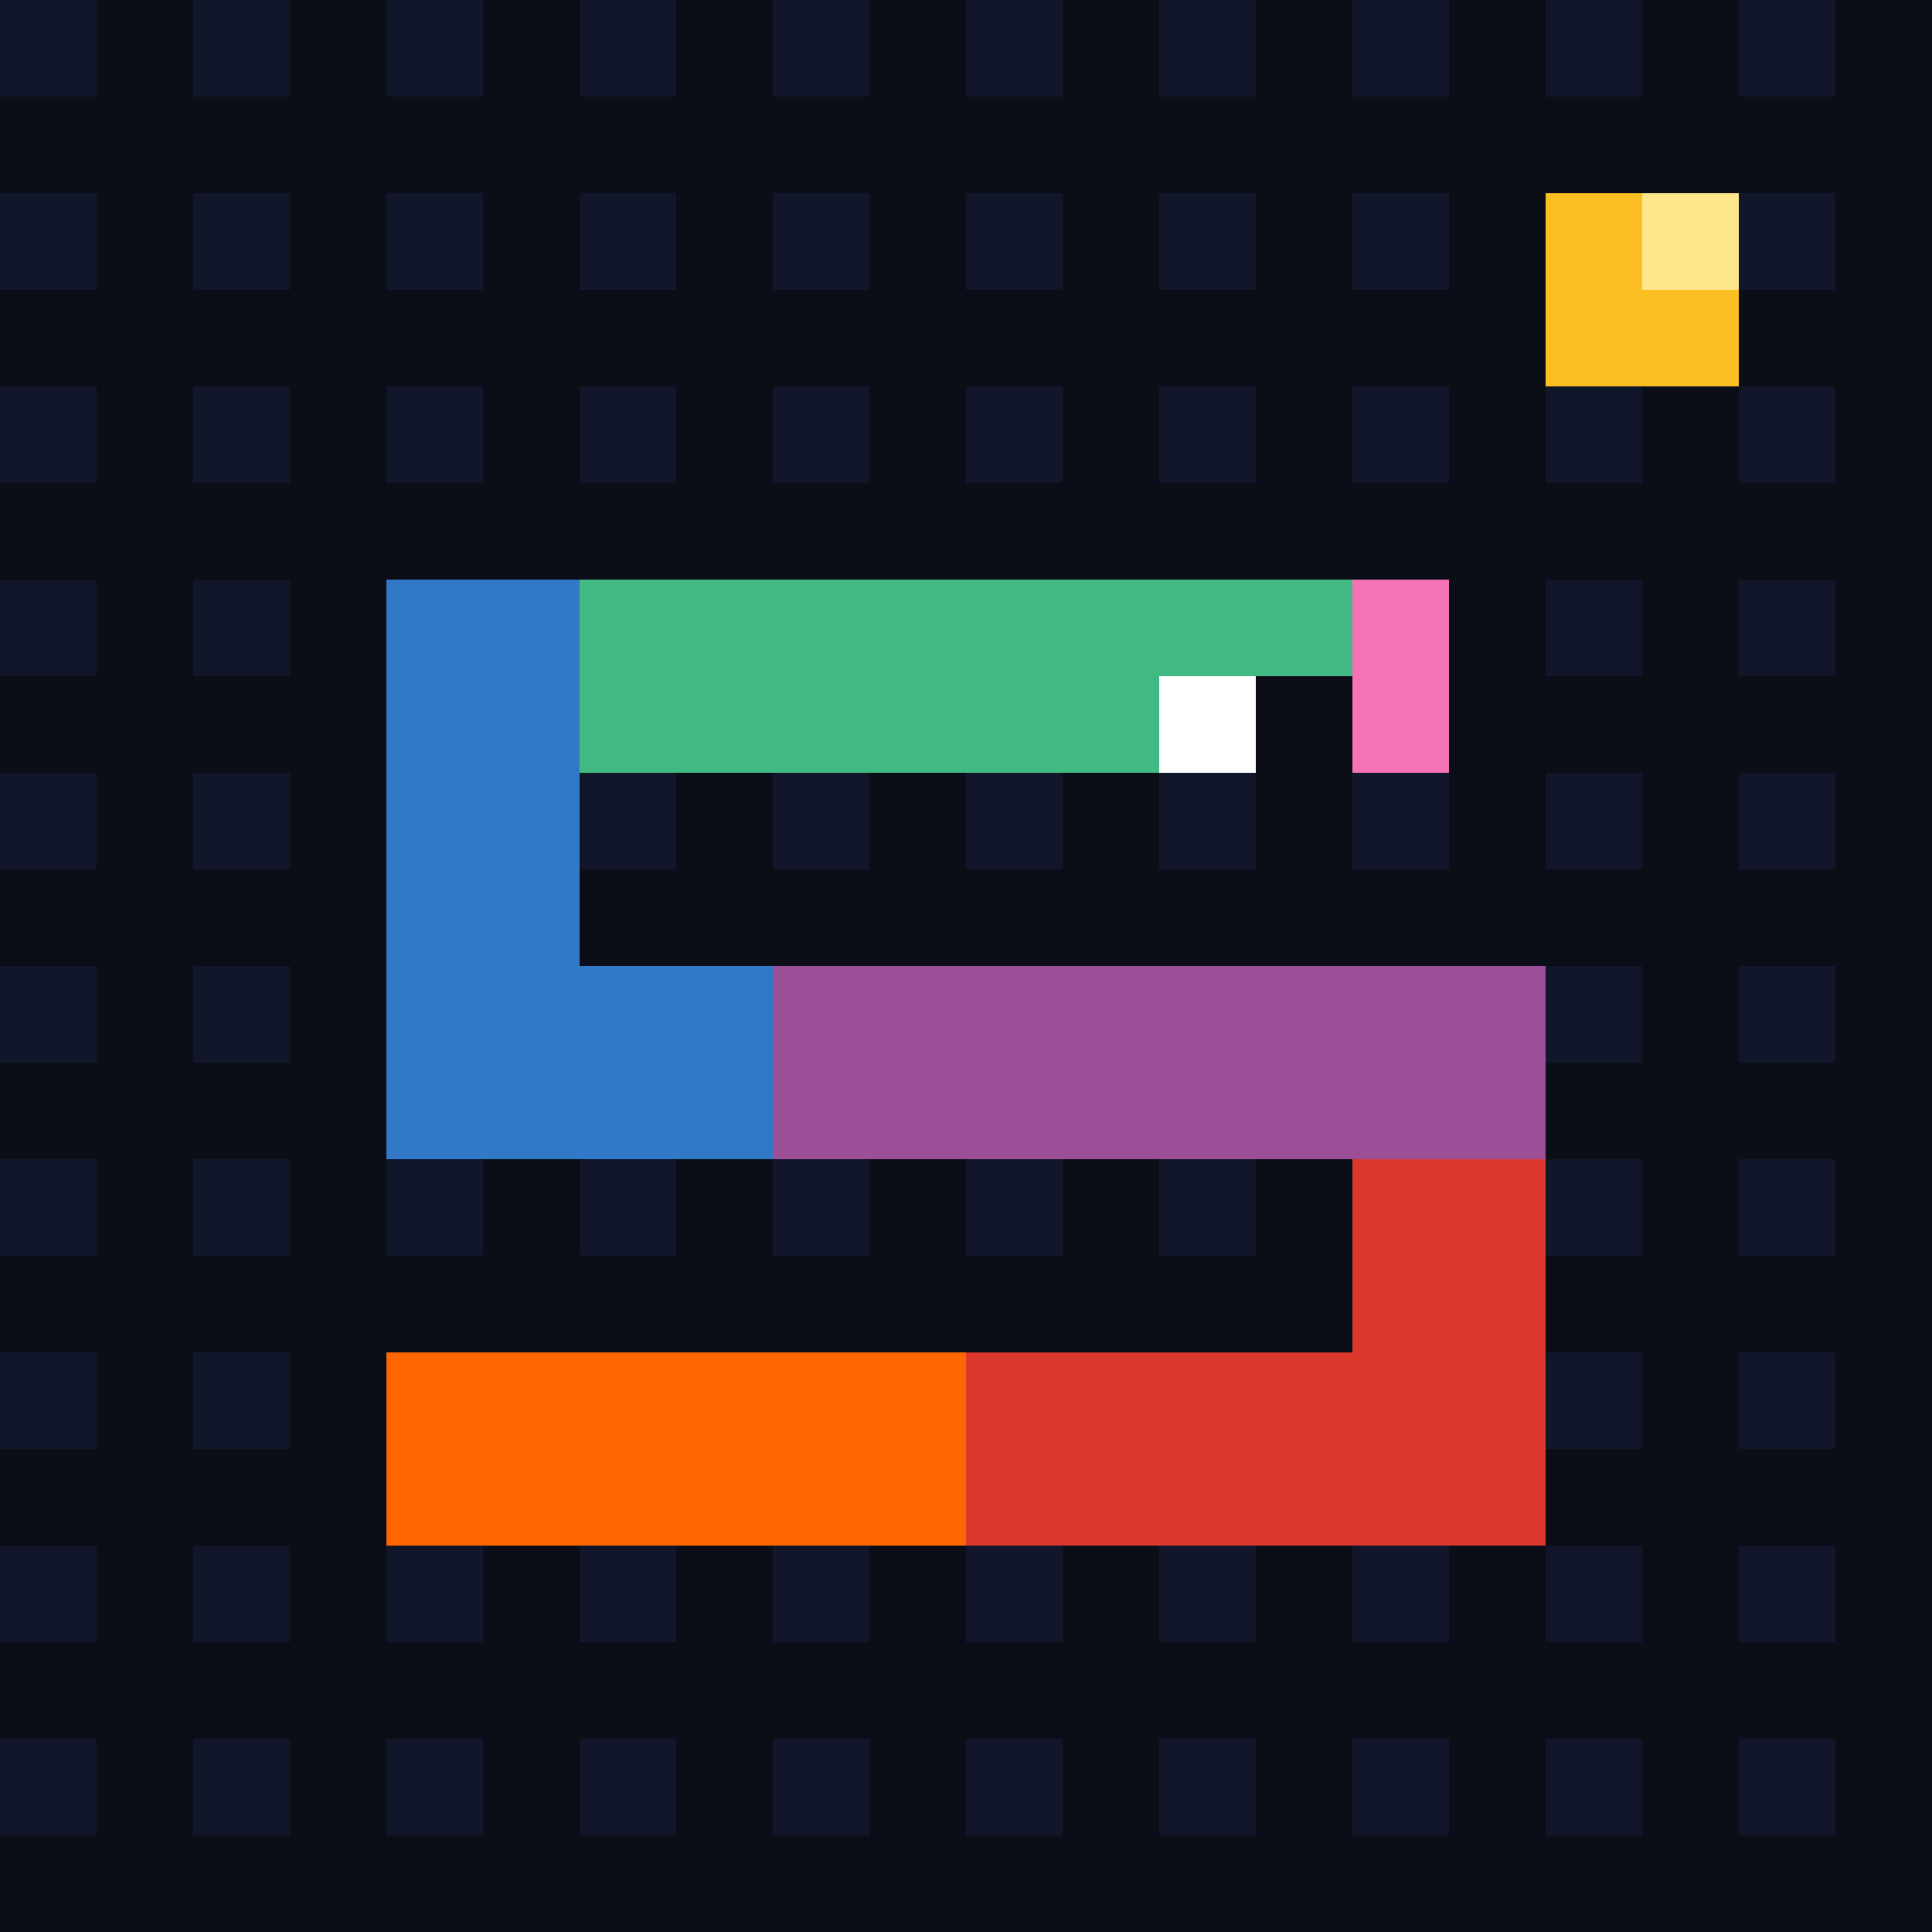
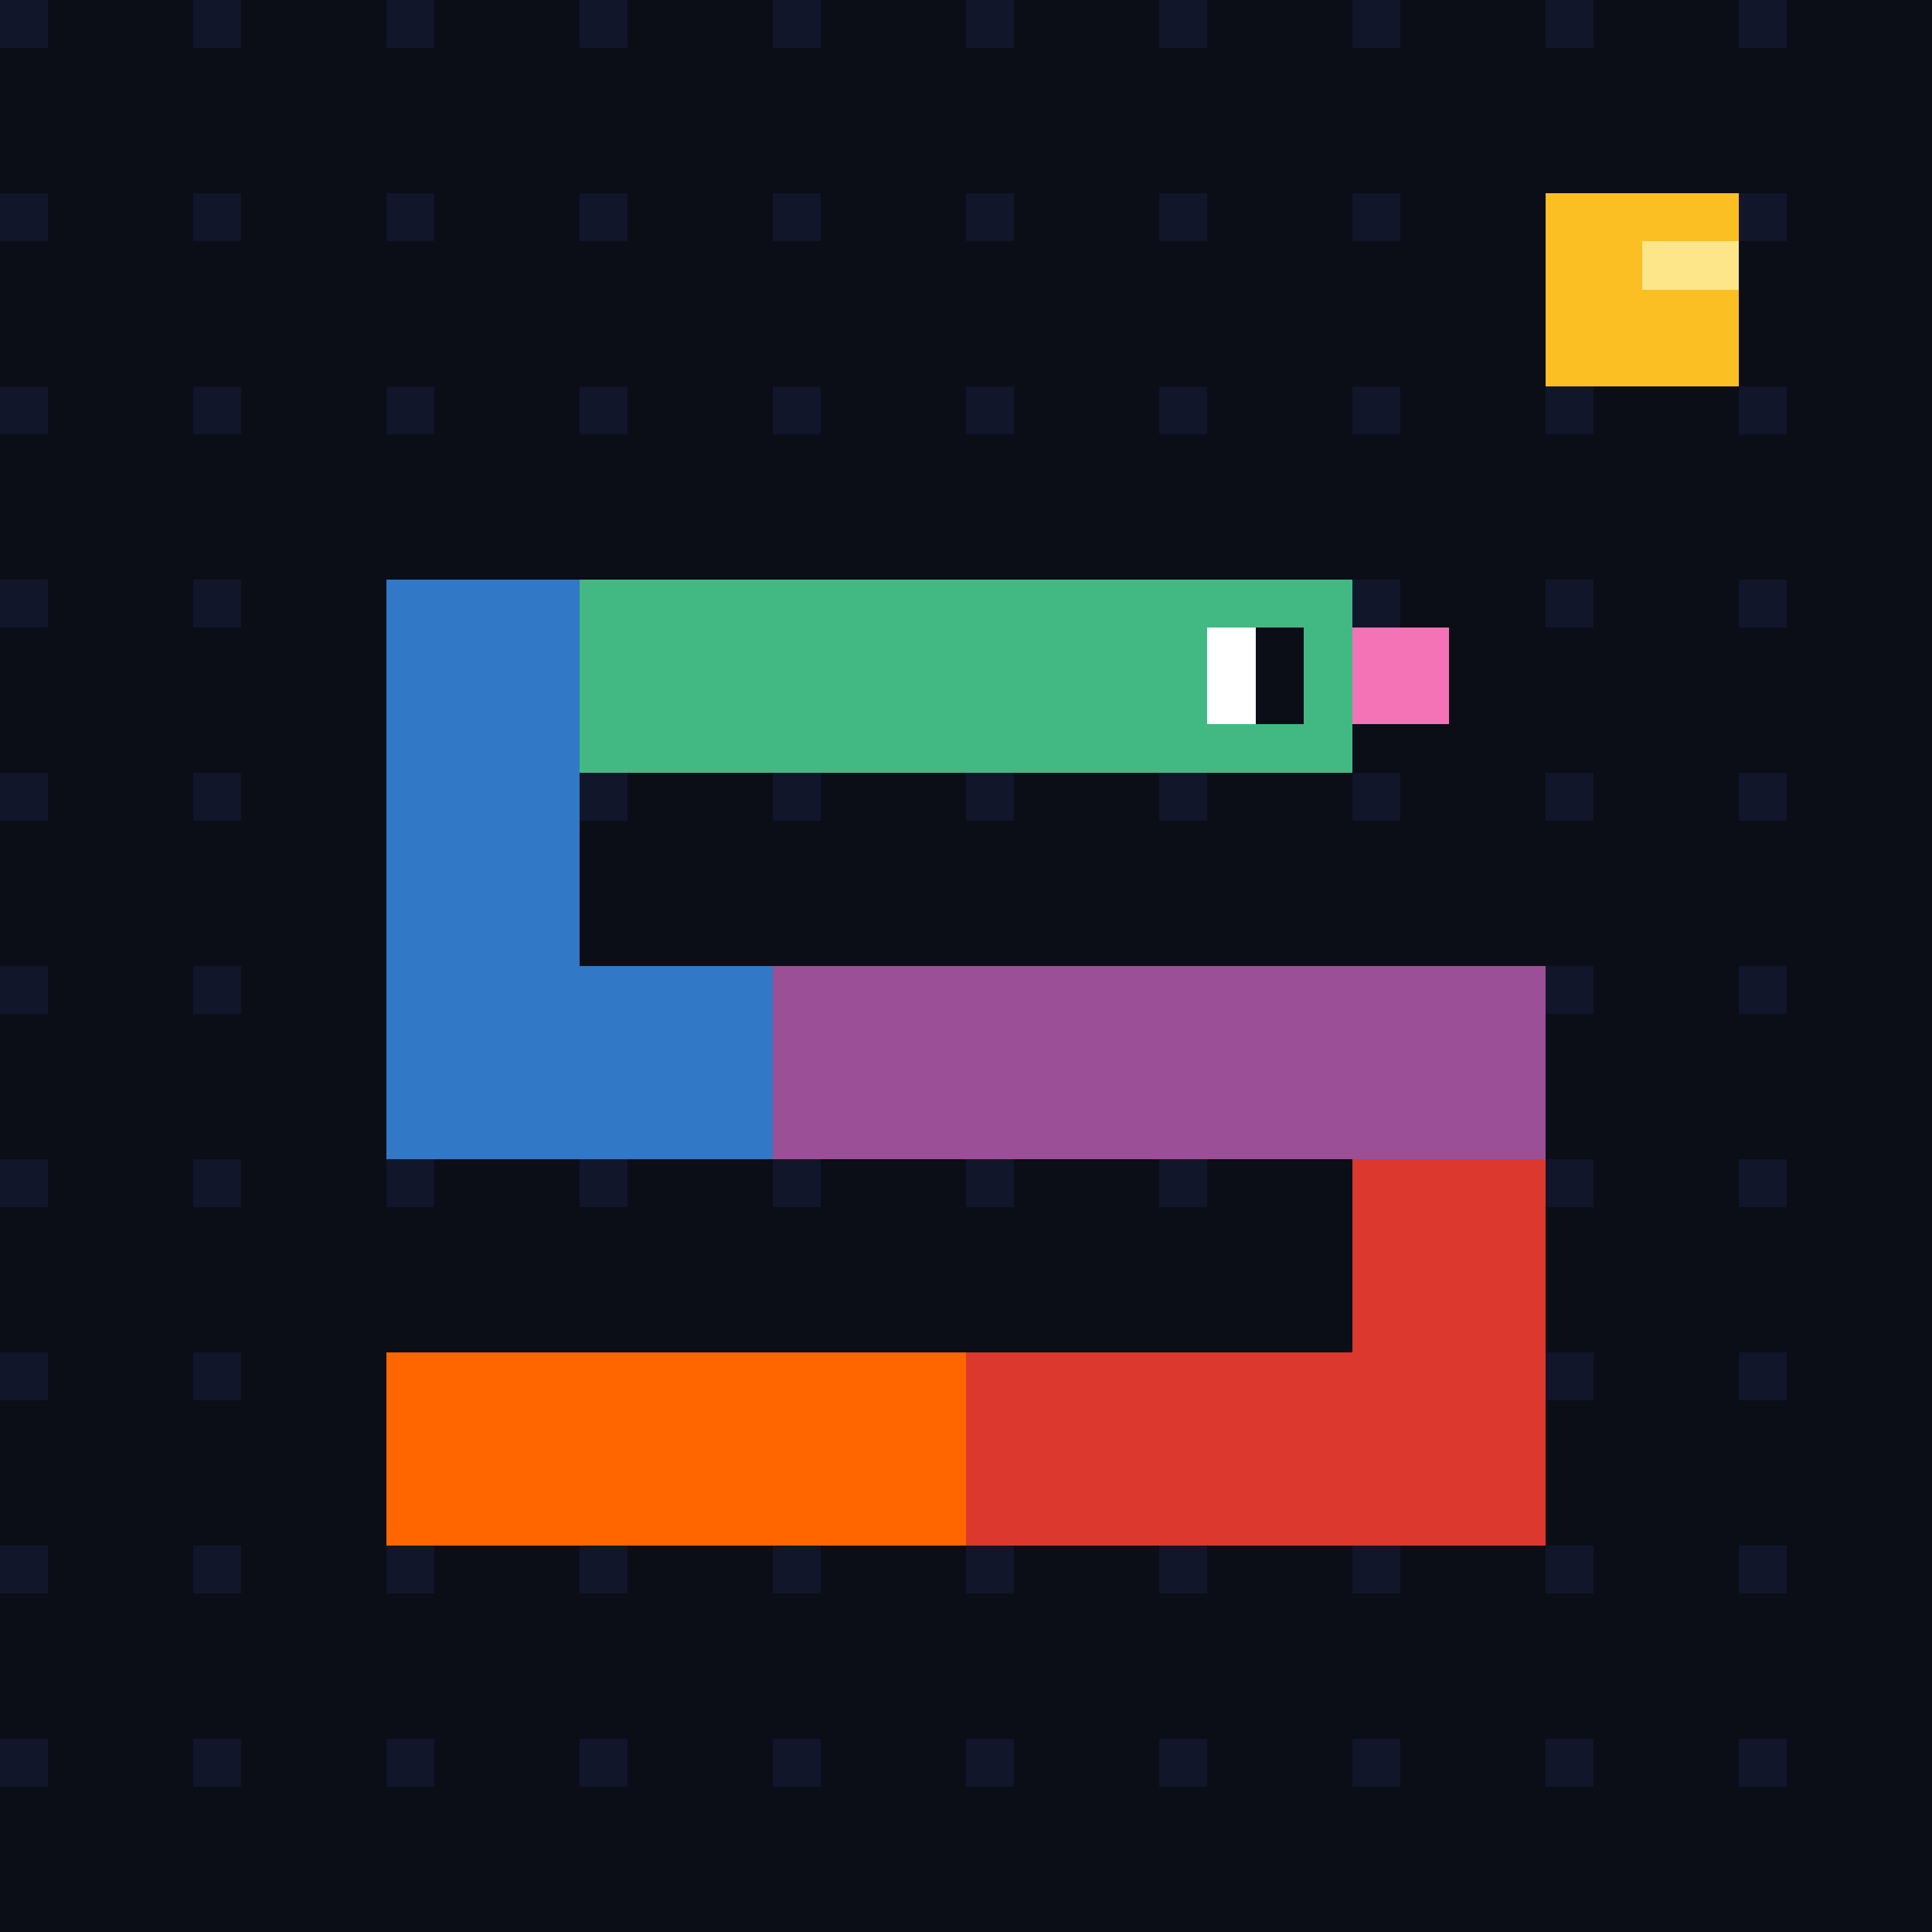
- <svg xmlns="http://www.w3.org/2000/svg" viewBox="0 0 20 20" shape-rendering="crispEdges">
-   <rect width="20" height="20" fill="#0b0d17" />
+ <svg xmlns="http://www.w3.org/2000/svg" viewBox="0 0 40 40" shape-rendering="crispEdges">
+   <rect width="40" height="40" fill="#0b0d17" />
  <rect x="0" y="0" width="1" height="1" fill="#12162b" />
-   <rect x="2" y="0" width="1" height="1" fill="#12162b" />
  <rect x="4" y="0" width="1" height="1" fill="#12162b" />
-   <rect x="6" y="0" width="1" height="1" fill="#12162b" />
  <rect x="8" y="0" width="1" height="1" fill="#12162b" />
-   <rect x="10" y="0" width="1" height="1" fill="#12162b" />
  <rect x="12" y="0" width="1" height="1" fill="#12162b" />
-   <rect x="14" y="0" width="1" height="1" fill="#12162b" />
  <rect x="16" y="0" width="1" height="1" fill="#12162b" />
-   <rect x="18" y="0" width="1" height="1" fill="#12162b" />
-   <rect x="0" y="2" width="1" height="1" fill="#12162b" />
-   <rect x="2" y="2" width="1" height="1" fill="#12162b" />
-   <rect x="4" y="2" width="1" height="1" fill="#12162b" />
-   <rect x="6" y="2" width="1" height="1" fill="#12162b" />
-   <rect x="8" y="2" width="1" height="1" fill="#12162b" />
-   <rect x="10" y="2" width="1" height="1" fill="#12162b" />
-   <rect x="12" y="2" width="1" height="1" fill="#12162b" />
-   <rect x="14" y="2" width="1" height="1" fill="#12162b" />
-   <rect x="16" y="2" width="1" height="1" fill="#fbbf24" />
-   <rect x="17" y="2" width="1" height="1" fill="#fde68a" />
-   <rect x="18" y="2" width="1" height="1" fill="#12162b" />
-   <rect x="16" y="3" width="1" height="1" fill="#fbbf24" />
-   <rect x="17" y="3" width="1" height="1" fill="#fbbf24" />
+   <rect x="20" y="0" width="1" height="1" fill="#12162b" />
+   <rect x="24" y="0" width="1" height="1" fill="#12162b" />
+   <rect x="28" y="0" width="1" height="1" fill="#12162b" />
+   <rect x="32" y="0" width="1" height="1" fill="#12162b" />
+   <rect x="36" y="0" width="1" height="1" fill="#12162b" />
  <rect x="0" y="4" width="1" height="1" fill="#12162b" />
-   <rect x="2" y="4" width="1" height="1" fill="#12162b" />
  <rect x="4" y="4" width="1" height="1" fill="#12162b" />
-   <rect x="6" y="4" width="1" height="1" fill="#12162b" />
  <rect x="8" y="4" width="1" height="1" fill="#12162b" />
-   <rect x="10" y="4" width="1" height="1" fill="#12162b" />
  <rect x="12" y="4" width="1" height="1" fill="#12162b" />
-   <rect x="14" y="4" width="1" height="1" fill="#12162b" />
  <rect x="16" y="4" width="1" height="1" fill="#12162b" />
-   <rect x="18" y="4" width="1" height="1" fill="#12162b" />
-   <rect x="0" y="6" width="1" height="1" fill="#12162b" />
-   <rect x="2" y="6" width="1" height="1" fill="#12162b" />
-   <rect x="4" y="6" width="1" height="1" fill="#3178c6" />
-   <rect x="5" y="6" width="1" height="1" fill="#3178c6" />
-   <rect x="6" y="6" width="1" height="1" fill="#42b883" />
-   <rect x="7" y="6" width="1" height="1" fill="#42b883" />
-   <rect x="8" y="6" width="1" height="1" fill="#42b883" />
-   <rect x="9" y="6" width="1" height="1" fill="#42b883" />
-   <rect x="10" y="6" width="1" height="1" fill="#42b883" />
-   <rect x="11" y="6" width="1" height="1" fill="#42b883" />
-   <rect x="12" y="6" width="1" height="1" fill="#42b883" />
-   <rect x="13" y="6" width="1" height="1" fill="#42b883" />
-   <rect x="14" y="6" width="1" height="1" fill="#f472b6" />
-   <rect x="16" y="6" width="1" height="1" fill="#12162b" />
-   <rect x="18" y="6" width="1" height="1" fill="#12162b" />
-   <rect x="4" y="7" width="1" height="1" fill="#3178c6" />
-   <rect x="5" y="7" width="1" height="1" fill="#3178c6" />
-   <rect x="6" y="7" width="1" height="1" fill="#42b883" />
-   <rect x="7" y="7" width="1" height="1" fill="#42b883" />
-   <rect x="8" y="7" width="1" height="1" fill="#42b883" />
-   <rect x="9" y="7" width="1" height="1" fill="#42b883" />
-   <rect x="10" y="7" width="1" height="1" fill="#42b883" />
-   <rect x="11" y="7" width="1" height="1" fill="#42b883" />
-   <rect x="12" y="7" width="1" height="1" fill="#ffffff" />
-   <rect x="14" y="7" width="1" height="1" fill="#f472b6" />
+   <rect x="20" y="4" width="1" height="1" fill="#12162b" />
+   <rect x="24" y="4" width="1" height="1" fill="#12162b" />
+   <rect x="28" y="4" width="1" height="1" fill="#12162b" />
+   <rect x="32" y="4" width="1" height="1" fill="#fbbf24" />
+   <rect x="33" y="4" width="1" height="1" fill="#fbbf24" />
+   <rect x="34" y="4" width="1" height="1" fill="#fbbf24" />
+   <rect x="35" y="4" width="1" height="1" fill="#fbbf24" />
+   <rect x="36" y="4" width="1" height="1" fill="#12162b" />
+   <rect x="32" y="5" width="1" height="1" fill="#fbbf24" />
+   <rect x="33" y="5" width="1" height="1" fill="#fbbf24" />
+   <rect x="34" y="5" width="1" height="1" fill="#fde68a" />
+   <rect x="35" y="5" width="1" height="1" fill="#fde68a" />
+   <rect x="32" y="6" width="1" height="1" fill="#fbbf24" />
+   <rect x="33" y="6" width="1" height="1" fill="#fbbf24" />
+   <rect x="34" y="6" width="1" height="1" fill="#fbbf24" />
+   <rect x="35" y="6" width="1" height="1" fill="#fbbf24" />
+   <rect x="32" y="7" width="1" height="1" fill="#fbbf24" />
+   <rect x="33" y="7" width="1" height="1" fill="#fbbf24" />
+   <rect x="34" y="7" width="1" height="1" fill="#fbbf24" />
+   <rect x="35" y="7" width="1" height="1" fill="#fbbf24" />
  <rect x="0" y="8" width="1" height="1" fill="#12162b" />
-   <rect x="2" y="8" width="1" height="1" fill="#12162b" />
-   <rect x="4" y="8" width="1" height="1" fill="#3178c6" />
-   <rect x="5" y="8" width="1" height="1" fill="#3178c6" />
-   <rect x="6" y="8" width="1" height="1" fill="#12162b" />
+   <rect x="4" y="8" width="1" height="1" fill="#12162b" />
  <rect x="8" y="8" width="1" height="1" fill="#12162b" />
-   <rect x="10" y="8" width="1" height="1" fill="#12162b" />
  <rect x="12" y="8" width="1" height="1" fill="#12162b" />
-   <rect x="14" y="8" width="1" height="1" fill="#12162b" />
  <rect x="16" y="8" width="1" height="1" fill="#12162b" />
-   <rect x="18" y="8" width="1" height="1" fill="#12162b" />
-   <rect x="4" y="9" width="1" height="1" fill="#3178c6" />
-   <rect x="5" y="9" width="1" height="1" fill="#3178c6" />
-   <rect x="0" y="10" width="1" height="1" fill="#12162b" />
-   <rect x="2" y="10" width="1" height="1" fill="#12162b" />
-   <rect x="4" y="10" width="1" height="1" fill="#3178c6" />
-   <rect x="5" y="10" width="1" height="1" fill="#3178c6" />
-   <rect x="6" y="10" width="1" height="1" fill="#3178c6" />
-   <rect x="7" y="10" width="1" height="1" fill="#3178c6" />
-   <rect x="8" y="10" width="1" height="1" fill="#9b4f96" />
-   <rect x="9" y="10" width="1" height="1" fill="#9b4f96" />
-   <rect x="10" y="10" width="1" height="1" fill="#9b4f96" />
-   <rect x="11" y="10" width="1" height="1" fill="#9b4f96" />
-   <rect x="12" y="10" width="1" height="1" fill="#9b4f96" />
-   <rect x="13" y="10" width="1" height="1" fill="#9b4f96" />
-   <rect x="14" y="10" width="1" height="1" fill="#9b4f96" />
-   <rect x="15" y="10" width="1" height="1" fill="#9b4f96" />
-   <rect x="16" y="10" width="1" height="1" fill="#12162b" />
-   <rect x="18" y="10" width="1" height="1" fill="#12162b" />
-   <rect x="4" y="11" width="1" height="1" fill="#3178c6" />
-   <rect x="5" y="11" width="1" height="1" fill="#3178c6" />
-   <rect x="6" y="11" width="1" height="1" fill="#3178c6" />
-   <rect x="7" y="11" width="1" height="1" fill="#3178c6" />
-   <rect x="8" y="11" width="1" height="1" fill="#9b4f96" />
-   <rect x="9" y="11" width="1" height="1" fill="#9b4f96" />
-   <rect x="10" y="11" width="1" height="1" fill="#9b4f96" />
-   <rect x="11" y="11" width="1" height="1" fill="#9b4f96" />
-   <rect x="12" y="11" width="1" height="1" fill="#9b4f96" />
-   <rect x="13" y="11" width="1" height="1" fill="#9b4f96" />
-   <rect x="14" y="11" width="1" height="1" fill="#9b4f96" />
-   <rect x="15" y="11" width="1" height="1" fill="#9b4f96" />
+   <rect x="20" y="8" width="1" height="1" fill="#12162b" />
+   <rect x="24" y="8" width="1" height="1" fill="#12162b" />
+   <rect x="28" y="8" width="1" height="1" fill="#12162b" />
+   <rect x="32" y="8" width="1" height="1" fill="#12162b" />
+   <rect x="36" y="8" width="1" height="1" fill="#12162b" />
  <rect x="0" y="12" width="1" height="1" fill="#12162b" />
-   <rect x="2" y="12" width="1" height="1" fill="#12162b" />
  <rect x="4" y="12" width="1" height="1" fill="#12162b" />
-   <rect x="6" y="12" width="1" height="1" fill="#12162b" />
-   <rect x="8" y="12" width="1" height="1" fill="#12162b" />
-   <rect x="10" y="12" width="1" height="1" fill="#12162b" />
-   <rect x="12" y="12" width="1" height="1" fill="#12162b" />
-   <rect x="14" y="12" width="1" height="1" fill="#dc382d" />
-   <rect x="15" y="12" width="1" height="1" fill="#dc382d" />
-   <rect x="16" y="12" width="1" height="1" fill="#12162b" />
-   <rect x="18" y="12" width="1" height="1" fill="#12162b" />
-   <rect x="14" y="13" width="1" height="1" fill="#dc382d" />
-   <rect x="15" y="13" width="1" height="1" fill="#dc382d" />
-   <rect x="0" y="14" width="1" height="1" fill="#12162b" />
-   <rect x="2" y="14" width="1" height="1" fill="#12162b" />
-   <rect x="4" y="14" width="1" height="1" fill="#ff6600" />
-   <rect x="5" y="14" width="1" height="1" fill="#ff6600" />
-   <rect x="6" y="14" width="1" height="1" fill="#ff6600" />
-   <rect x="7" y="14" width="1" height="1" fill="#ff6600" />
-   <rect x="8" y="14" width="1" height="1" fill="#ff6600" />
-   <rect x="9" y="14" width="1" height="1" fill="#ff6600" />
-   <rect x="10" y="14" width="1" height="1" fill="#dc382d" />
-   <rect x="11" y="14" width="1" height="1" fill="#dc382d" />
-   <rect x="12" y="14" width="1" height="1" fill="#dc382d" />
-   <rect x="13" y="14" width="1" height="1" fill="#dc382d" />
-   <rect x="14" y="14" width="1" height="1" fill="#dc382d" />
-   <rect x="15" y="14" width="1" height="1" fill="#dc382d" />
-   <rect x="16" y="14" width="1" height="1" fill="#12162b" />
-   <rect x="18" y="14" width="1" height="1" fill="#12162b" />
-   <rect x="4" y="15" width="1" height="1" fill="#ff6600" />
-   <rect x="5" y="15" width="1" height="1" fill="#ff6600" />
-   <rect x="6" y="15" width="1" height="1" fill="#ff6600" />
-   <rect x="7" y="15" width="1" height="1" fill="#ff6600" />
-   <rect x="8" y="15" width="1" height="1" fill="#ff6600" />
-   <rect x="9" y="15" width="1" height="1" fill="#ff6600" />
-   <rect x="10" y="15" width="1" height="1" fill="#dc382d" />
-   <rect x="11" y="15" width="1" height="1" fill="#dc382d" />
-   <rect x="12" y="15" width="1" height="1" fill="#dc382d" />
-   <rect x="13" y="15" width="1" height="1" fill="#dc382d" />
-   <rect x="14" y="15" width="1" height="1" fill="#dc382d" />
-   <rect x="15" y="15" width="1" height="1" fill="#dc382d" />
+   <rect x="8" y="12" width="1" height="1" fill="#3178c6" />
+   <rect x="9" y="12" width="1" height="1" fill="#3178c6" />
+   <rect x="10" y="12" width="1" height="1" fill="#3178c6" />
+   <rect x="11" y="12" width="1" height="1" fill="#3178c6" />
+   <rect x="12" y="12" width="1" height="1" fill="#42b883" />
+   <rect x="13" y="12" width="1" height="1" fill="#42b883" />
+   <rect x="14" y="12" width="1" height="1" fill="#42b883" />
+   <rect x="15" y="12" width="1" height="1" fill="#42b883" />
+   <rect x="16" y="12" width="1" height="1" fill="#42b883" />
+   <rect x="17" y="12" width="1" height="1" fill="#42b883" />
+   <rect x="18" y="12" width="1" height="1" fill="#42b883" />
+   <rect x="19" y="12" width="1" height="1" fill="#42b883" />
+   <rect x="20" y="12" width="1" height="1" fill="#42b883" />
+   <rect x="21" y="12" width="1" height="1" fill="#42b883" />
+   <rect x="22" y="12" width="1" height="1" fill="#42b883" />
+   <rect x="23" y="12" width="1" height="1" fill="#42b883" />
+   <rect x="24" y="12" width="1" height="1" fill="#42b883" />
+   <rect x="25" y="12" width="1" height="1" fill="#42b883" />
+   <rect x="26" y="12" width="1" height="1" fill="#42b883" />
+   <rect x="27" y="12" width="1" height="1" fill="#42b883" />
+   <rect x="28" y="12" width="1" height="1" fill="#12162b" />
+   <rect x="32" y="12" width="1" height="1" fill="#12162b" />
+   <rect x="36" y="12" width="1" height="1" fill="#12162b" />
+   <rect x="8" y="13" width="1" height="1" fill="#3178c6" />
+   <rect x="9" y="13" width="1" height="1" fill="#3178c6" />
+   <rect x="10" y="13" width="1" height="1" fill="#3178c6" />
+   <rect x="11" y="13" width="1" height="1" fill="#3178c6" />
+   <rect x="12" y="13" width="1" height="1" fill="#42b883" />
+   <rect x="13" y="13" width="1" height="1" fill="#42b883" />
+   <rect x="14" y="13" width="1" height="1" fill="#42b883" />
+   <rect x="15" y="13" width="1" height="1" fill="#42b883" />
+   <rect x="16" y="13" width="1" height="1" fill="#42b883" />
+   <rect x="17" y="13" width="1" height="1" fill="#42b883" />
+   <rect x="18" y="13" width="1" height="1" fill="#42b883" />
+   <rect x="19" y="13" width="1" height="1" fill="#42b883" />
+   <rect x="20" y="13" width="1" height="1" fill="#42b883" />
+   <rect x="21" y="13" width="1" height="1" fill="#42b883" />
+   <rect x="22" y="13" width="1" height="1" fill="#42b883" />
+   <rect x="23" y="13" width="1" height="1" fill="#42b883" />
+   <rect x="24" y="13" width="1" height="1" fill="#42b883" />
+   <rect x="25" y="13" width="1" height="1" fill="#ffffff" />
+   <rect x="27" y="13" width="1" height="1" fill="#42b883" />
+   <rect x="28" y="13" width="1" height="1" fill="#f472b6" />
+   <rect x="29" y="13" width="1" height="1" fill="#f472b6" />
+   <rect x="8" y="14" width="1" height="1" fill="#3178c6" />
+   <rect x="9" y="14" width="1" height="1" fill="#3178c6" />
+   <rect x="10" y="14" width="1" height="1" fill="#3178c6" />
+   <rect x="11" y="14" width="1" height="1" fill="#3178c6" />
+   <rect x="12" y="14" width="1" height="1" fill="#42b883" />
+   <rect x="13" y="14" width="1" height="1" fill="#42b883" />
+   <rect x="14" y="14" width="1" height="1" fill="#42b883" />
+   <rect x="15" y="14" width="1" height="1" fill="#42b883" />
+   <rect x="16" y="14" width="1" height="1" fill="#42b883" />
+   <rect x="17" y="14" width="1" height="1" fill="#42b883" />
+   <rect x="18" y="14" width="1" height="1" fill="#42b883" />
+   <rect x="19" y="14" width="1" height="1" fill="#42b883" />
+   <rect x="20" y="14" width="1" height="1" fill="#42b883" />
+   <rect x="21" y="14" width="1" height="1" fill="#42b883" />
+   <rect x="22" y="14" width="1" height="1" fill="#42b883" />
+   <rect x="23" y="14" width="1" height="1" fill="#42b883" />
+   <rect x="24" y="14" width="1" height="1" fill="#42b883" />
+   <rect x="25" y="14" width="1" height="1" fill="#ffffff" />
+   <rect x="27" y="14" width="1" height="1" fill="#42b883" />
+   <rect x="28" y="14" width="1" height="1" fill="#f472b6" />
+   <rect x="29" y="14" width="1" height="1" fill="#f472b6" />
+   <rect x="8" y="15" width="1" height="1" fill="#3178c6" />
+   <rect x="9" y="15" width="1" height="1" fill="#3178c6" />
+   <rect x="10" y="15" width="1" height="1" fill="#3178c6" />
+   <rect x="11" y="15" width="1" height="1" fill="#3178c6" />
+   <rect x="12" y="15" width="1" height="1" fill="#42b883" />
+   <rect x="13" y="15" width="1" height="1" fill="#42b883" />
+   <rect x="14" y="15" width="1" height="1" fill="#42b883" />
+   <rect x="15" y="15" width="1" height="1" fill="#42b883" />
+   <rect x="16" y="15" width="1" height="1" fill="#42b883" />
+   <rect x="17" y="15" width="1" height="1" fill="#42b883" />
+   <rect x="18" y="15" width="1" height="1" fill="#42b883" />
+   <rect x="19" y="15" width="1" height="1" fill="#42b883" />
+   <rect x="20" y="15" width="1" height="1" fill="#42b883" />
+   <rect x="21" y="15" width="1" height="1" fill="#42b883" />
+   <rect x="22" y="15" width="1" height="1" fill="#42b883" />
+   <rect x="23" y="15" width="1" height="1" fill="#42b883" />
+   <rect x="24" y="15" width="1" height="1" fill="#42b883" />
+   <rect x="25" y="15" width="1" height="1" fill="#42b883" />
+   <rect x="26" y="15" width="1" height="1" fill="#42b883" />
+   <rect x="27" y="15" width="1" height="1" fill="#42b883" />
  <rect x="0" y="16" width="1" height="1" fill="#12162b" />
-   <rect x="2" y="16" width="1" height="1" fill="#12162b" />
  <rect x="4" y="16" width="1" height="1" fill="#12162b" />
-   <rect x="6" y="16" width="1" height="1" fill="#12162b" />
-   <rect x="8" y="16" width="1" height="1" fill="#12162b" />
-   <rect x="10" y="16" width="1" height="1" fill="#12162b" />
+   <rect x="8" y="16" width="1" height="1" fill="#3178c6" />
+   <rect x="9" y="16" width="1" height="1" fill="#3178c6" />
+   <rect x="10" y="16" width="1" height="1" fill="#3178c6" />
+   <rect x="11" y="16" width="1" height="1" fill="#3178c6" />
  <rect x="12" y="16" width="1" height="1" fill="#12162b" />
-   <rect x="14" y="16" width="1" height="1" fill="#12162b" />
  <rect x="16" y="16" width="1" height="1" fill="#12162b" />
-   <rect x="18" y="16" width="1" height="1" fill="#12162b" />
-   <rect x="0" y="18" width="1" height="1" fill="#12162b" />
-   <rect x="2" y="18" width="1" height="1" fill="#12162b" />
-   <rect x="4" y="18" width="1" height="1" fill="#12162b" />
-   <rect x="6" y="18" width="1" height="1" fill="#12162b" />
-   <rect x="8" y="18" width="1" height="1" fill="#12162b" />
-   <rect x="10" y="18" width="1" height="1" fill="#12162b" />
-   <rect x="12" y="18" width="1" height="1" fill="#12162b" />
-   <rect x="14" y="18" width="1" height="1" fill="#12162b" />
-   <rect x="16" y="18" width="1" height="1" fill="#12162b" />
-   <rect x="18" y="18" width="1" height="1" fill="#12162b" />
+   <rect x="20" y="16" width="1" height="1" fill="#12162b" />
+   <rect x="24" y="16" width="1" height="1" fill="#12162b" />
+   <rect x="28" y="16" width="1" height="1" fill="#12162b" />
+   <rect x="32" y="16" width="1" height="1" fill="#12162b" />
+   <rect x="36" y="16" width="1" height="1" fill="#12162b" />
+   <rect x="8" y="17" width="1" height="1" fill="#3178c6" />
+   <rect x="9" y="17" width="1" height="1" fill="#3178c6" />
+   <rect x="10" y="17" width="1" height="1" fill="#3178c6" />
+   <rect x="11" y="17" width="1" height="1" fill="#3178c6" />
+   <rect x="8" y="18" width="1" height="1" fill="#3178c6" />
+   <rect x="9" y="18" width="1" height="1" fill="#3178c6" />
+   <rect x="10" y="18" width="1" height="1" fill="#3178c6" />
+   <rect x="11" y="18" width="1" height="1" fill="#3178c6" />
+   <rect x="8" y="19" width="1" height="1" fill="#3178c6" />
+   <rect x="9" y="19" width="1" height="1" fill="#3178c6" />
+   <rect x="10" y="19" width="1" height="1" fill="#3178c6" />
+   <rect x="11" y="19" width="1" height="1" fill="#3178c6" />
+   <rect x="0" y="20" width="1" height="1" fill="#12162b" />
+   <rect x="4" y="20" width="1" height="1" fill="#12162b" />
+   <rect x="8" y="20" width="1" height="1" fill="#3178c6" />
+   <rect x="9" y="20" width="1" height="1" fill="#3178c6" />
+   <rect x="10" y="20" width="1" height="1" fill="#3178c6" />
+   <rect x="11" y="20" width="1" height="1" fill="#3178c6" />
+   <rect x="12" y="20" width="1" height="1" fill="#3178c6" />
+   <rect x="13" y="20" width="1" height="1" fill="#3178c6" />
+   <rect x="14" y="20" width="1" height="1" fill="#3178c6" />
+   <rect x="15" y="20" width="1" height="1" fill="#3178c6" />
+   <rect x="16" y="20" width="1" height="1" fill="#9b4f96" />
+   <rect x="17" y="20" width="1" height="1" fill="#9b4f96" />
+   <rect x="18" y="20" width="1" height="1" fill="#9b4f96" />
+   <rect x="19" y="20" width="1" height="1" fill="#9b4f96" />
+   <rect x="20" y="20" width="1" height="1" fill="#9b4f96" />
+   <rect x="21" y="20" width="1" height="1" fill="#9b4f96" />
+   <rect x="22" y="20" width="1" height="1" fill="#9b4f96" />
+   <rect x="23" y="20" width="1" height="1" fill="#9b4f96" />
+   <rect x="24" y="20" width="1" height="1" fill="#9b4f96" />
+   <rect x="25" y="20" width="1" height="1" fill="#9b4f96" />
+   <rect x="26" y="20" width="1" height="1" fill="#9b4f96" />
+   <rect x="27" y="20" width="1" height="1" fill="#9b4f96" />
+   <rect x="28" y="20" width="1" height="1" fill="#9b4f96" />
+   <rect x="29" y="20" width="1" height="1" fill="#9b4f96" />
+   <rect x="30" y="20" width="1" height="1" fill="#9b4f96" />
+   <rect x="31" y="20" width="1" height="1" fill="#9b4f96" />
+   <rect x="32" y="20" width="1" height="1" fill="#12162b" />
+   <rect x="36" y="20" width="1" height="1" fill="#12162b" />
+   <rect x="8" y="21" width="1" height="1" fill="#3178c6" />
+   <rect x="9" y="21" width="1" height="1" fill="#3178c6" />
+   <rect x="10" y="21" width="1" height="1" fill="#3178c6" />
+   <rect x="11" y="21" width="1" height="1" fill="#3178c6" />
+   <rect x="12" y="21" width="1" height="1" fill="#3178c6" />
+   <rect x="13" y="21" width="1" height="1" fill="#3178c6" />
+   <rect x="14" y="21" width="1" height="1" fill="#3178c6" />
+   <rect x="15" y="21" width="1" height="1" fill="#3178c6" />
+   <rect x="16" y="21" width="1" height="1" fill="#9b4f96" />
+   <rect x="17" y="21" width="1" height="1" fill="#9b4f96" />
+   <rect x="18" y="21" width="1" height="1" fill="#9b4f96" />
+   <rect x="19" y="21" width="1" height="1" fill="#9b4f96" />
+   <rect x="20" y="21" width="1" height="1" fill="#9b4f96" />
+   <rect x="21" y="21" width="1" height="1" fill="#9b4f96" />
+   <rect x="22" y="21" width="1" height="1" fill="#9b4f96" />
+   <rect x="23" y="21" width="1" height="1" fill="#9b4f96" />
+   <rect x="24" y="21" width="1" height="1" fill="#9b4f96" />
+   <rect x="25" y="21" width="1" height="1" fill="#9b4f96" />
+   <rect x="26" y="21" width="1" height="1" fill="#9b4f96" />
+   <rect x="27" y="21" width="1" height="1" fill="#9b4f96" />
+   <rect x="28" y="21" width="1" height="1" fill="#9b4f96" />
+   <rect x="29" y="21" width="1" height="1" fill="#9b4f96" />
+   <rect x="30" y="21" width="1" height="1" fill="#9b4f96" />
+   <rect x="31" y="21" width="1" height="1" fill="#9b4f96" />
+   <rect x="8" y="22" width="1" height="1" fill="#3178c6" />
+   <rect x="9" y="22" width="1" height="1" fill="#3178c6" />
+   <rect x="10" y="22" width="1" height="1" fill="#3178c6" />
+   <rect x="11" y="22" width="1" height="1" fill="#3178c6" />
+   <rect x="12" y="22" width="1" height="1" fill="#3178c6" />
+   <rect x="13" y="22" width="1" height="1" fill="#3178c6" />
+   <rect x="14" y="22" width="1" height="1" fill="#3178c6" />
+   <rect x="15" y="22" width="1" height="1" fill="#3178c6" />
+   <rect x="16" y="22" width="1" height="1" fill="#9b4f96" />
+   <rect x="17" y="22" width="1" height="1" fill="#9b4f96" />
+   <rect x="18" y="22" width="1" height="1" fill="#9b4f96" />
+   <rect x="19" y="22" width="1" height="1" fill="#9b4f96" />
+   <rect x="20" y="22" width="1" height="1" fill="#9b4f96" />
+   <rect x="21" y="22" width="1" height="1" fill="#9b4f96" />
+   <rect x="22" y="22" width="1" height="1" fill="#9b4f96" />
+   <rect x="23" y="22" width="1" height="1" fill="#9b4f96" />
+   <rect x="24" y="22" width="1" height="1" fill="#9b4f96" />
+   <rect x="25" y="22" width="1" height="1" fill="#9b4f96" />
+   <rect x="26" y="22" width="1" height="1" fill="#9b4f96" />
+   <rect x="27" y="22" width="1" height="1" fill="#9b4f96" />
+   <rect x="28" y="22" width="1" height="1" fill="#9b4f96" />
+   <rect x="29" y="22" width="1" height="1" fill="#9b4f96" />
+   <rect x="30" y="22" width="1" height="1" fill="#9b4f96" />
+   <rect x="31" y="22" width="1" height="1" fill="#9b4f96" />
+   <rect x="8" y="23" width="1" height="1" fill="#3178c6" />
+   <rect x="9" y="23" width="1" height="1" fill="#3178c6" />
+   <rect x="10" y="23" width="1" height="1" fill="#3178c6" />
+   <rect x="11" y="23" width="1" height="1" fill="#3178c6" />
+   <rect x="12" y="23" width="1" height="1" fill="#3178c6" />
+   <rect x="13" y="23" width="1" height="1" fill="#3178c6" />
+   <rect x="14" y="23" width="1" height="1" fill="#3178c6" />
+   <rect x="15" y="23" width="1" height="1" fill="#3178c6" />
+   <rect x="16" y="23" width="1" height="1" fill="#9b4f96" />
+   <rect x="17" y="23" width="1" height="1" fill="#9b4f96" />
+   <rect x="18" y="23" width="1" height="1" fill="#9b4f96" />
+   <rect x="19" y="23" width="1" height="1" fill="#9b4f96" />
+   <rect x="20" y="23" width="1" height="1" fill="#9b4f96" />
+   <rect x="21" y="23" width="1" height="1" fill="#9b4f96" />
+   <rect x="22" y="23" width="1" height="1" fill="#9b4f96" />
+   <rect x="23" y="23" width="1" height="1" fill="#9b4f96" />
+   <rect x="24" y="23" width="1" height="1" fill="#9b4f96" />
+   <rect x="25" y="23" width="1" height="1" fill="#9b4f96" />
+   <rect x="26" y="23" width="1" height="1" fill="#9b4f96" />
+   <rect x="27" y="23" width="1" height="1" fill="#9b4f96" />
+   <rect x="28" y="23" width="1" height="1" fill="#9b4f96" />
+   <rect x="29" y="23" width="1" height="1" fill="#9b4f96" />
+   <rect x="30" y="23" width="1" height="1" fill="#9b4f96" />
+   <rect x="31" y="23" width="1" height="1" fill="#9b4f96" />
+   <rect x="0" y="24" width="1" height="1" fill="#12162b" />
+   <rect x="4" y="24" width="1" height="1" fill="#12162b" />
+   <rect x="8" y="24" width="1" height="1" fill="#12162b" />
+   <rect x="12" y="24" width="1" height="1" fill="#12162b" />
+   <rect x="16" y="24" width="1" height="1" fill="#12162b" />
+   <rect x="20" y="24" width="1" height="1" fill="#12162b" />
+   <rect x="24" y="24" width="1" height="1" fill="#12162b" />
+   <rect x="28" y="24" width="1" height="1" fill="#dc382d" />
+   <rect x="29" y="24" width="1" height="1" fill="#dc382d" />
+   <rect x="30" y="24" width="1" height="1" fill="#dc382d" />
+   <rect x="31" y="24" width="1" height="1" fill="#dc382d" />
+   <rect x="32" y="24" width="1" height="1" fill="#12162b" />
+   <rect x="36" y="24" width="1" height="1" fill="#12162b" />
+   <rect x="28" y="25" width="1" height="1" fill="#dc382d" />
+   <rect x="29" y="25" width="1" height="1" fill="#dc382d" />
+   <rect x="30" y="25" width="1" height="1" fill="#dc382d" />
+   <rect x="31" y="25" width="1" height="1" fill="#dc382d" />
+   <rect x="28" y="26" width="1" height="1" fill="#dc382d" />
+   <rect x="29" y="26" width="1" height="1" fill="#dc382d" />
+   <rect x="30" y="26" width="1" height="1" fill="#dc382d" />
+   <rect x="31" y="26" width="1" height="1" fill="#dc382d" />
+   <rect x="28" y="27" width="1" height="1" fill="#dc382d" />
+   <rect x="29" y="27" width="1" height="1" fill="#dc382d" />
+   <rect x="30" y="27" width="1" height="1" fill="#dc382d" />
+   <rect x="31" y="27" width="1" height="1" fill="#dc382d" />
+   <rect x="0" y="28" width="1" height="1" fill="#12162b" />
+   <rect x="4" y="28" width="1" height="1" fill="#12162b" />
+   <rect x="8" y="28" width="1" height="1" fill="#ff6600" />
+   <rect x="9" y="28" width="1" height="1" fill="#ff6600" />
+   <rect x="10" y="28" width="1" height="1" fill="#ff6600" />
+   <rect x="11" y="28" width="1" height="1" fill="#ff6600" />
+   <rect x="12" y="28" width="1" height="1" fill="#ff6600" />
+   <rect x="13" y="28" width="1" height="1" fill="#ff6600" />
+   <rect x="14" y="28" width="1" height="1" fill="#ff6600" />
+   <rect x="15" y="28" width="1" height="1" fill="#ff6600" />
+   <rect x="16" y="28" width="1" height="1" fill="#ff6600" />
+   <rect x="17" y="28" width="1" height="1" fill="#ff6600" />
+   <rect x="18" y="28" width="1" height="1" fill="#ff6600" />
+   <rect x="19" y="28" width="1" height="1" fill="#ff6600" />
+   <rect x="20" y="28" width="1" height="1" fill="#dc382d" />
+   <rect x="21" y="28" width="1" height="1" fill="#dc382d" />
+   <rect x="22" y="28" width="1" height="1" fill="#dc382d" />
+   <rect x="23" y="28" width="1" height="1" fill="#dc382d" />
+   <rect x="24" y="28" width="1" height="1" fill="#dc382d" />
+   <rect x="25" y="28" width="1" height="1" fill="#dc382d" />
+   <rect x="26" y="28" width="1" height="1" fill="#dc382d" />
+   <rect x="27" y="28" width="1" height="1" fill="#dc382d" />
+   <rect x="28" y="28" width="1" height="1" fill="#dc382d" />
+   <rect x="29" y="28" width="1" height="1" fill="#dc382d" />
+   <rect x="30" y="28" width="1" height="1" fill="#dc382d" />
+   <rect x="31" y="28" width="1" height="1" fill="#dc382d" />
+   <rect x="32" y="28" width="1" height="1" fill="#12162b" />
+   <rect x="36" y="28" width="1" height="1" fill="#12162b" />
+   <rect x="8" y="29" width="1" height="1" fill="#ff6600" />
+   <rect x="9" y="29" width="1" height="1" fill="#ff6600" />
+   <rect x="10" y="29" width="1" height="1" fill="#ff6600" />
+   <rect x="11" y="29" width="1" height="1" fill="#ff6600" />
+   <rect x="12" y="29" width="1" height="1" fill="#ff6600" />
+   <rect x="13" y="29" width="1" height="1" fill="#ff6600" />
+   <rect x="14" y="29" width="1" height="1" fill="#ff6600" />
+   <rect x="15" y="29" width="1" height="1" fill="#ff6600" />
+   <rect x="16" y="29" width="1" height="1" fill="#ff6600" />
+   <rect x="17" y="29" width="1" height="1" fill="#ff6600" />
+   <rect x="18" y="29" width="1" height="1" fill="#ff6600" />
+   <rect x="19" y="29" width="1" height="1" fill="#ff6600" />
+   <rect x="20" y="29" width="1" height="1" fill="#dc382d" />
+   <rect x="21" y="29" width="1" height="1" fill="#dc382d" />
+   <rect x="22" y="29" width="1" height="1" fill="#dc382d" />
+   <rect x="23" y="29" width="1" height="1" fill="#dc382d" />
+   <rect x="24" y="29" width="1" height="1" fill="#dc382d" />
+   <rect x="25" y="29" width="1" height="1" fill="#dc382d" />
+   <rect x="26" y="29" width="1" height="1" fill="#dc382d" />
+   <rect x="27" y="29" width="1" height="1" fill="#dc382d" />
+   <rect x="28" y="29" width="1" height="1" fill="#dc382d" />
+   <rect x="29" y="29" width="1" height="1" fill="#dc382d" />
+   <rect x="30" y="29" width="1" height="1" fill="#dc382d" />
+   <rect x="31" y="29" width="1" height="1" fill="#dc382d" />
+   <rect x="8" y="30" width="1" height="1" fill="#ff6600" />
+   <rect x="9" y="30" width="1" height="1" fill="#ff6600" />
+   <rect x="10" y="30" width="1" height="1" fill="#ff6600" />
+   <rect x="11" y="30" width="1" height="1" fill="#ff6600" />
+   <rect x="12" y="30" width="1" height="1" fill="#ff6600" />
+   <rect x="13" y="30" width="1" height="1" fill="#ff6600" />
+   <rect x="14" y="30" width="1" height="1" fill="#ff6600" />
+   <rect x="15" y="30" width="1" height="1" fill="#ff6600" />
+   <rect x="16" y="30" width="1" height="1" fill="#ff6600" />
+   <rect x="17" y="30" width="1" height="1" fill="#ff6600" />
+   <rect x="18" y="30" width="1" height="1" fill="#ff6600" />
+   <rect x="19" y="30" width="1" height="1" fill="#ff6600" />
+   <rect x="20" y="30" width="1" height="1" fill="#dc382d" />
+   <rect x="21" y="30" width="1" height="1" fill="#dc382d" />
+   <rect x="22" y="30" width="1" height="1" fill="#dc382d" />
+   <rect x="23" y="30" width="1" height="1" fill="#dc382d" />
+   <rect x="24" y="30" width="1" height="1" fill="#dc382d" />
+   <rect x="25" y="30" width="1" height="1" fill="#dc382d" />
+   <rect x="26" y="30" width="1" height="1" fill="#dc382d" />
+   <rect x="27" y="30" width="1" height="1" fill="#dc382d" />
+   <rect x="28" y="30" width="1" height="1" fill="#dc382d" />
+   <rect x="29" y="30" width="1" height="1" fill="#dc382d" />
+   <rect x="30" y="30" width="1" height="1" fill="#dc382d" />
+   <rect x="31" y="30" width="1" height="1" fill="#dc382d" />
+   <rect x="8" y="31" width="1" height="1" fill="#ff6600" />
+   <rect x="9" y="31" width="1" height="1" fill="#ff6600" />
+   <rect x="10" y="31" width="1" height="1" fill="#ff6600" />
+   <rect x="11" y="31" width="1" height="1" fill="#ff6600" />
+   <rect x="12" y="31" width="1" height="1" fill="#ff6600" />
+   <rect x="13" y="31" width="1" height="1" fill="#ff6600" />
+   <rect x="14" y="31" width="1" height="1" fill="#ff6600" />
+   <rect x="15" y="31" width="1" height="1" fill="#ff6600" />
+   <rect x="16" y="31" width="1" height="1" fill="#ff6600" />
+   <rect x="17" y="31" width="1" height="1" fill="#ff6600" />
+   <rect x="18" y="31" width="1" height="1" fill="#ff6600" />
+   <rect x="19" y="31" width="1" height="1" fill="#ff6600" />
+   <rect x="20" y="31" width="1" height="1" fill="#dc382d" />
+   <rect x="21" y="31" width="1" height="1" fill="#dc382d" />
+   <rect x="22" y="31" width="1" height="1" fill="#dc382d" />
+   <rect x="23" y="31" width="1" height="1" fill="#dc382d" />
+   <rect x="24" y="31" width="1" height="1" fill="#dc382d" />
+   <rect x="25" y="31" width="1" height="1" fill="#dc382d" />
+   <rect x="26" y="31" width="1" height="1" fill="#dc382d" />
+   <rect x="27" y="31" width="1" height="1" fill="#dc382d" />
+   <rect x="28" y="31" width="1" height="1" fill="#dc382d" />
+   <rect x="29" y="31" width="1" height="1" fill="#dc382d" />
+   <rect x="30" y="31" width="1" height="1" fill="#dc382d" />
+   <rect x="31" y="31" width="1" height="1" fill="#dc382d" />
+   <rect x="0" y="32" width="1" height="1" fill="#12162b" />
+   <rect x="4" y="32" width="1" height="1" fill="#12162b" />
+   <rect x="8" y="32" width="1" height="1" fill="#12162b" />
+   <rect x="12" y="32" width="1" height="1" fill="#12162b" />
+   <rect x="16" y="32" width="1" height="1" fill="#12162b" />
+   <rect x="20" y="32" width="1" height="1" fill="#12162b" />
+   <rect x="24" y="32" width="1" height="1" fill="#12162b" />
+   <rect x="28" y="32" width="1" height="1" fill="#12162b" />
+   <rect x="32" y="32" width="1" height="1" fill="#12162b" />
+   <rect x="36" y="32" width="1" height="1" fill="#12162b" />
+   <rect x="0" y="36" width="1" height="1" fill="#12162b" />
+   <rect x="4" y="36" width="1" height="1" fill="#12162b" />
+   <rect x="8" y="36" width="1" height="1" fill="#12162b" />
+   <rect x="12" y="36" width="1" height="1" fill="#12162b" />
+   <rect x="16" y="36" width="1" height="1" fill="#12162b" />
+   <rect x="20" y="36" width="1" height="1" fill="#12162b" />
+   <rect x="24" y="36" width="1" height="1" fill="#12162b" />
+   <rect x="28" y="36" width="1" height="1" fill="#12162b" />
+   <rect x="32" y="36" width="1" height="1" fill="#12162b" />
+   <rect x="36" y="36" width="1" height="1" fill="#12162b" />
</svg>
